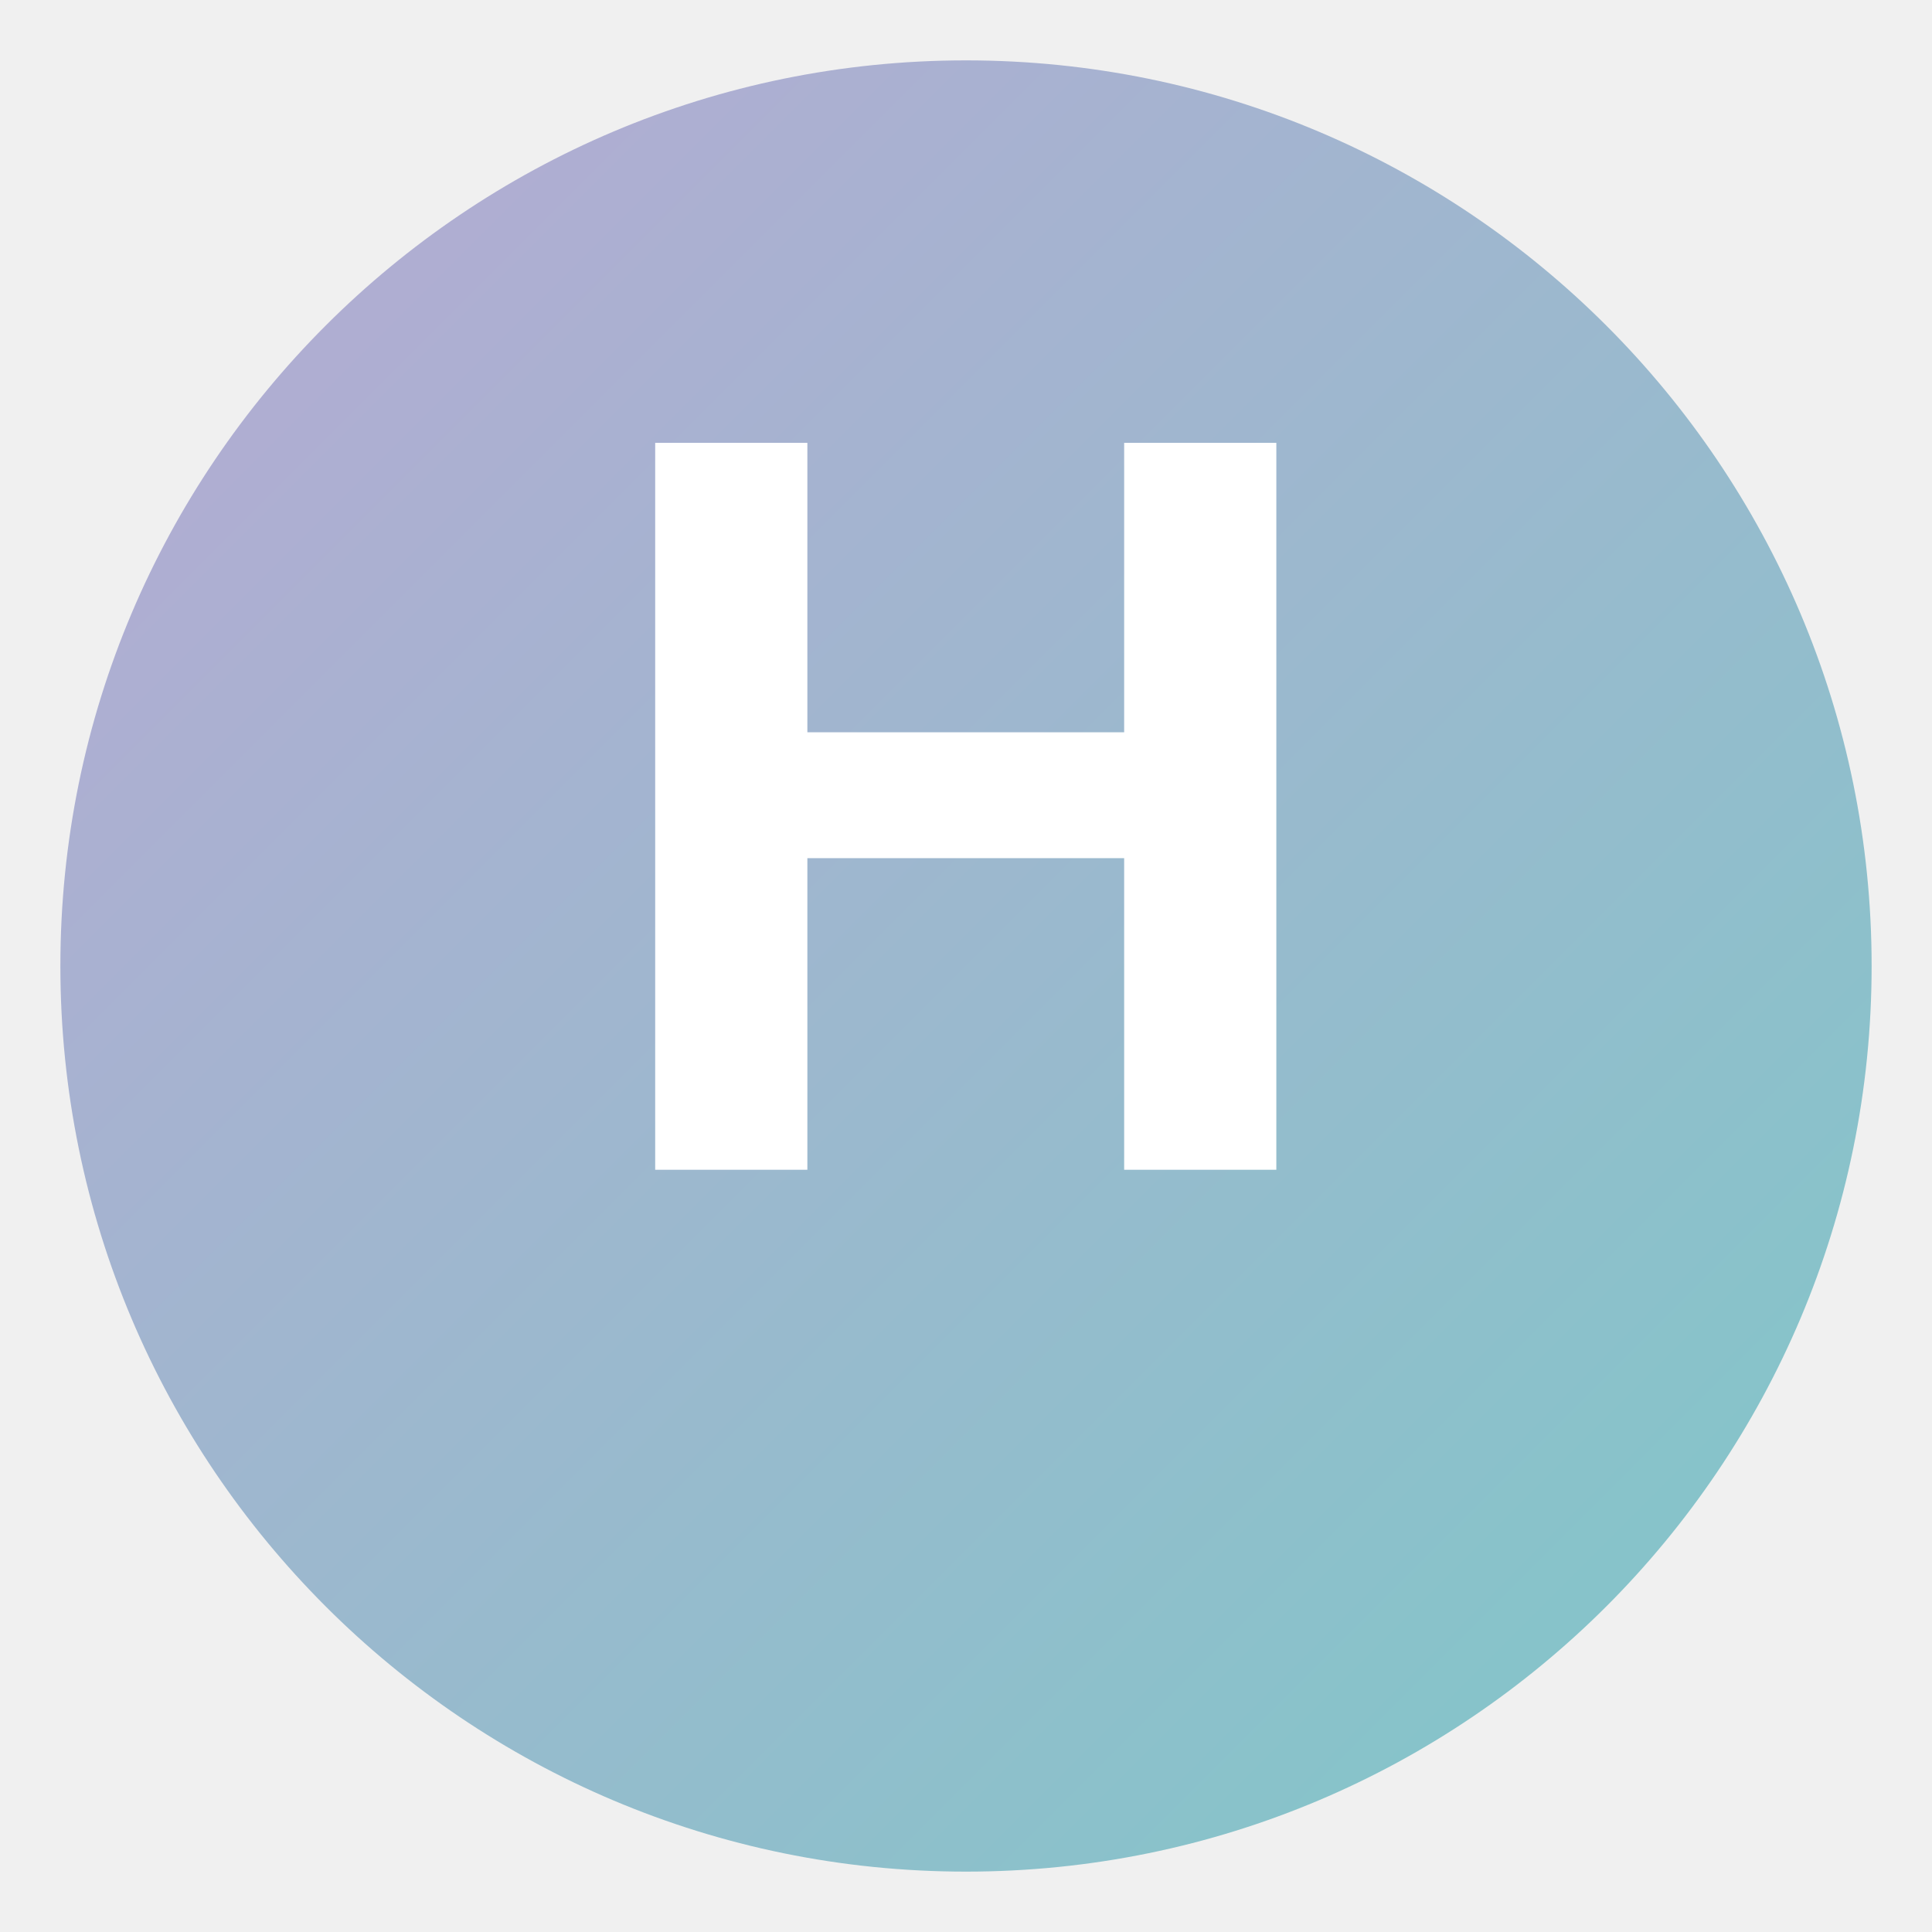
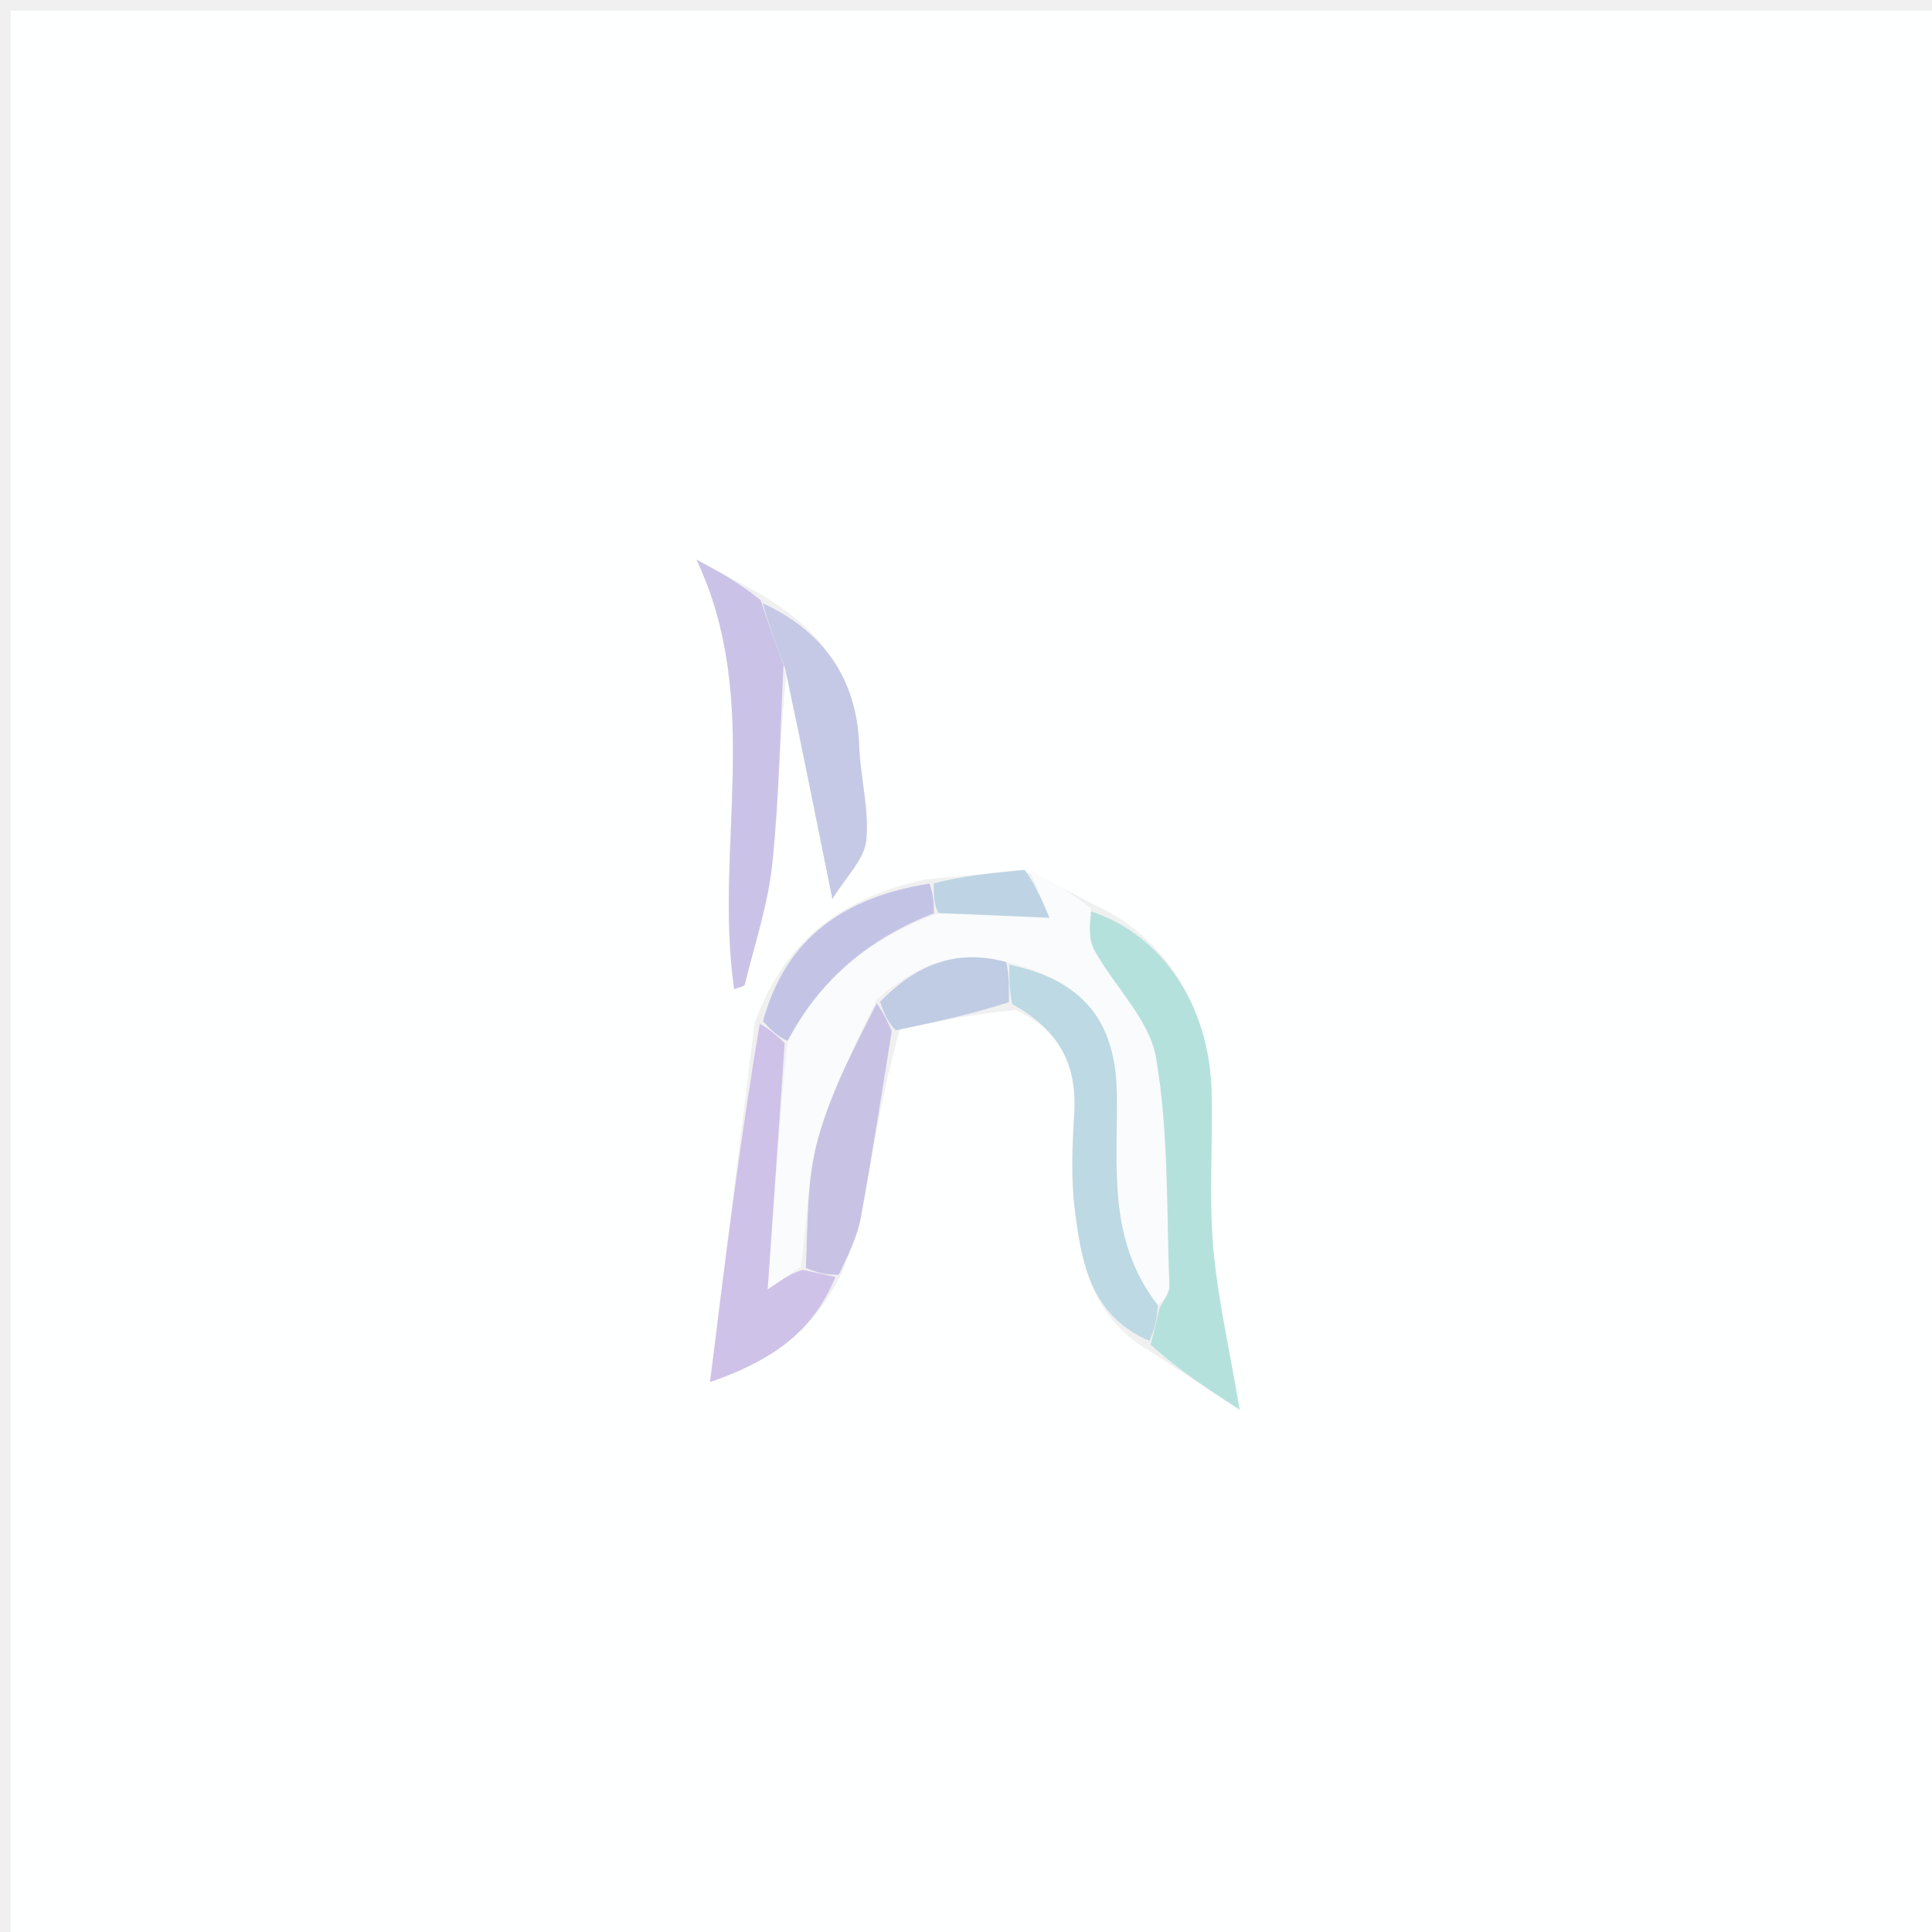
- <svg xmlns="http://www.w3.org/2000/svg" viewBox="0 0 512 512">
-   <defs>
-     <linearGradient id="bg" x1="0%" y1="0%" x2="100%" y2="100%">
-       <stop offset="0%" style="stop-color:#b8a9d4" />
-       <stop offset="100%" style="stop-color:#7ec8c8" />
-     </linearGradient>
-   </defs>
-   <circle cx="256" cy="256" r="240" fill="url(#bg)" />
-   <text x="256" y="310" font-family="Arial, Helvetica, sans-serif" font-size="280" font-weight="bold" fill="white" text-anchor="middle">H</text>
+ <svg xmlns="http://www.w3.org/2000/svg" version="1.1" id="Layer_1" x="0px" y="0px" width="100%" viewBox="0 0 180 180" enable-background="new 0 0 180 180" xml:space="preserve">
+   <path fill="#FEFFFF" opacity="1" stroke="none" d=" M103,181   C68.667,181 34.833,181 1,181   C1,121 1,61 1,1   C61,1 121,1 181,1   C181,61 181,121 181,181   C155.167,181 129.333,181 103,181  M86.205,81.934   C78.825,83.553 73.222,87.271 70.304,95.315   C68.932,106.371 67.56,117.427 66.154,128.762   C72.568,126.548 75.884,123.672 78.458,118.554   C79.052,116.859 79.877,115.206 80.197,113.46   C81.259,107.676 82.139,101.859 83.833,95.923   C87.218,95.199 90.603,94.474 94.611,94.102   C98.756,95.993 100.358,99.258 100.086,103.731   C99.905,106.704 99.77,109.734 100.136,112.674   C100.748,117.604 101.607,122.574 106.996,125.804   C109.695,127.562 112.393,129.319 115.489,131.335   C114.498,125.425 113.407,120.78 113.017,116.078   C112.619,111.287 113.011,106.436 112.877,101.616   C112.656,93.697 108.316,87.103 101.946,84.297   C99.93,83.215 97.915,82.133 95.044,81.047   C92.358,81.333 89.671,81.62 86.205,81.934  M73.296,62.618   C74.628,69.232 75.96,75.847 77.553,83.758   C78.832,81.657 80.531,80.06 80.707,78.311   C80.996,75.424 80.155,72.444 80.052,69.494   C79.827,63.072 76.559,58.741 70.707,55.252   C68.767,54.213 66.827,53.174 64.887,52.135   C71.114,65.339 66.493,79.043 68.4,92.161   C68.853,91.976 69.343,91.912 69.385,91.738   C70.298,88.008 71.547,84.306 71.946,80.516   C72.593,74.355 72.677,68.135 73.296,62.618  z" />
+   <path fill="#F9FBFC" opacity="1" stroke="none" d=" M95.899,81.052   C97.915,82.133 99.93,83.215 101.635,84.65   C101.517,86.185 101.413,87.532 101.959,88.521   C103.835,91.918 107.1,94.992 107.709,98.552   C108.898,105.508 108.68,112.709 108.951,119.812   C108.977,120.504 108.345,121.22 107.872,121.606   C103.088,115.45 104.159,108.535 104.05,101.842   C103.939,95.041 100.806,91.303 93.747,89.635   C88.933,88.323 85.262,90.001 81.684,93.123   C79.602,97.561 77.411,101.735 76.191,106.175   C75.166,109.905 75.272,113.945 74.596,118.033   C73.718,118.629 73.121,119.038 71.521,120.135   C72.1,111.765 72.604,104.474 73.382,96.978   C76.507,91.047 81.159,87.377 87.451,85.072   C91.079,85.207 94.267,85.35 97.773,85.508   C97.105,83.92 96.502,82.486 95.899,81.052  z" />
+   <path fill="#B5E1DD" opacity="1" stroke="none" d=" M108.018,121.925   C108.345,121.22 108.977,120.504 108.951,119.812   C108.68,112.709 108.898,105.508 107.709,98.552   C107.1,94.992 103.835,91.918 101.959,88.521   C101.413,87.532 101.517,86.185 101.669,84.919   C108.316,87.103 112.656,93.697 112.877,101.616   C113.011,106.436 112.619,111.287 113.017,116.078   C113.407,120.78 114.498,125.425 115.489,131.335   C112.393,129.319 109.695,127.562 107.192,125.257   C107.598,123.781 107.808,122.853 108.018,121.925  z" />
+   <path fill="#CFC2E9" opacity="1" stroke="none" d=" M73.109,97.183   C72.604,104.474 72.1,111.765 71.521,120.135   C73.121,119.038 73.718,118.629 74.798,118.312   C76.133,118.592 76.985,118.781 77.837,118.969   C75.884,123.672 72.568,126.548 66.154,128.762   C67.56,117.427 68.932,106.371 70.783,95.37   C71.878,96.011 72.494,96.597 73.109,97.183  z" />
+   <path fill="#CBC3E7" opacity="1" stroke="none" d=" M73,61.939   C72.677,68.135 72.593,74.355 71.946,80.516   C71.547,84.306 70.298,88.008 69.385,91.738   C69.343,91.912 68.853,91.976 68.4,92.161   C66.493,79.043 71.114,65.339 64.887,52.135   C66.827,53.174 68.767,54.213 70.867,55.921   C71.685,58.373 72.342,60.156 73,61.939  z" />
+   <path fill="#BDD9E3" opacity="1" stroke="none" d=" M107.872,121.606   C107.808,122.853 107.598,123.781 107.088,124.924   C101.607,122.574 100.748,117.604 100.136,112.674   C99.77,109.734 99.905,106.704 100.086,103.731   C100.358,99.258 98.756,95.993 94.303,93.546   C94.007,91.955 94.02,90.918 94.032,89.882   C100.806,91.303 103.939,95.041 104.05,101.842   C104.159,108.535 103.088,115.45 107.872,121.606  z" />
+   <path fill="#C5C9E5" opacity="1" stroke="none" d=" M73.148,62.278   C72.342,60.156 71.685,58.373 71.054,56.2   C76.559,58.741 79.827,63.072 80.052,69.494   C80.155,72.444 80.996,75.424 80.707,78.311   C80.531,80.06 78.832,81.657 77.553,83.758   C75.96,75.847 74.628,69.232 73.148,62.278  z" />
+   <path fill="#C8C3E5" opacity="1" stroke="none" d=" M78.147,118.762   C76.985,118.781 76.133,118.592 75.079,118.126   C75.272,113.945 75.166,109.905 76.191,106.175   C77.411,101.735 79.602,97.561 81.688,93.472   C82.365,94.467 82.727,95.261 83.088,96.055   C82.139,101.859 81.259,107.676 80.197,113.46   C79.877,115.206 79.052,116.859 78.147,118.762  z" />
+   <path fill="#C3C4E5" opacity="1" stroke="none" d=" M73.382,96.978   C72.494,96.597 71.878,96.011 71.087,95.152   C73.222,87.271 78.825,83.553 86.601,82.317   C87.002,83.494 87.007,84.287 87.013,85.08   C81.159,87.377 76.507,91.047 73.382,96.978  z" />
+   <path fill="#C0CCE4" opacity="1" stroke="none" d=" M83.461,95.989   C82.727,95.261 82.365,94.467 81.999,93.323   C85.262,90.001 88.933,88.323 93.747,89.635   C94.02,90.918 94.007,91.955 93.992,93.37   C90.603,94.474 87.218,95.199 83.461,95.989  z" />
+   <path fill="#BED4E4" opacity="1" stroke="none" d=" M87.451,85.072   C87.007,84.287 87.002,83.494 86.99,82.304   C89.671,81.62 92.358,81.333 95.471,81.049   C96.502,82.486 97.105,83.92 97.773,85.508   C94.267,85.35 91.079,85.207 87.451,85.072  z" />
</svg>
